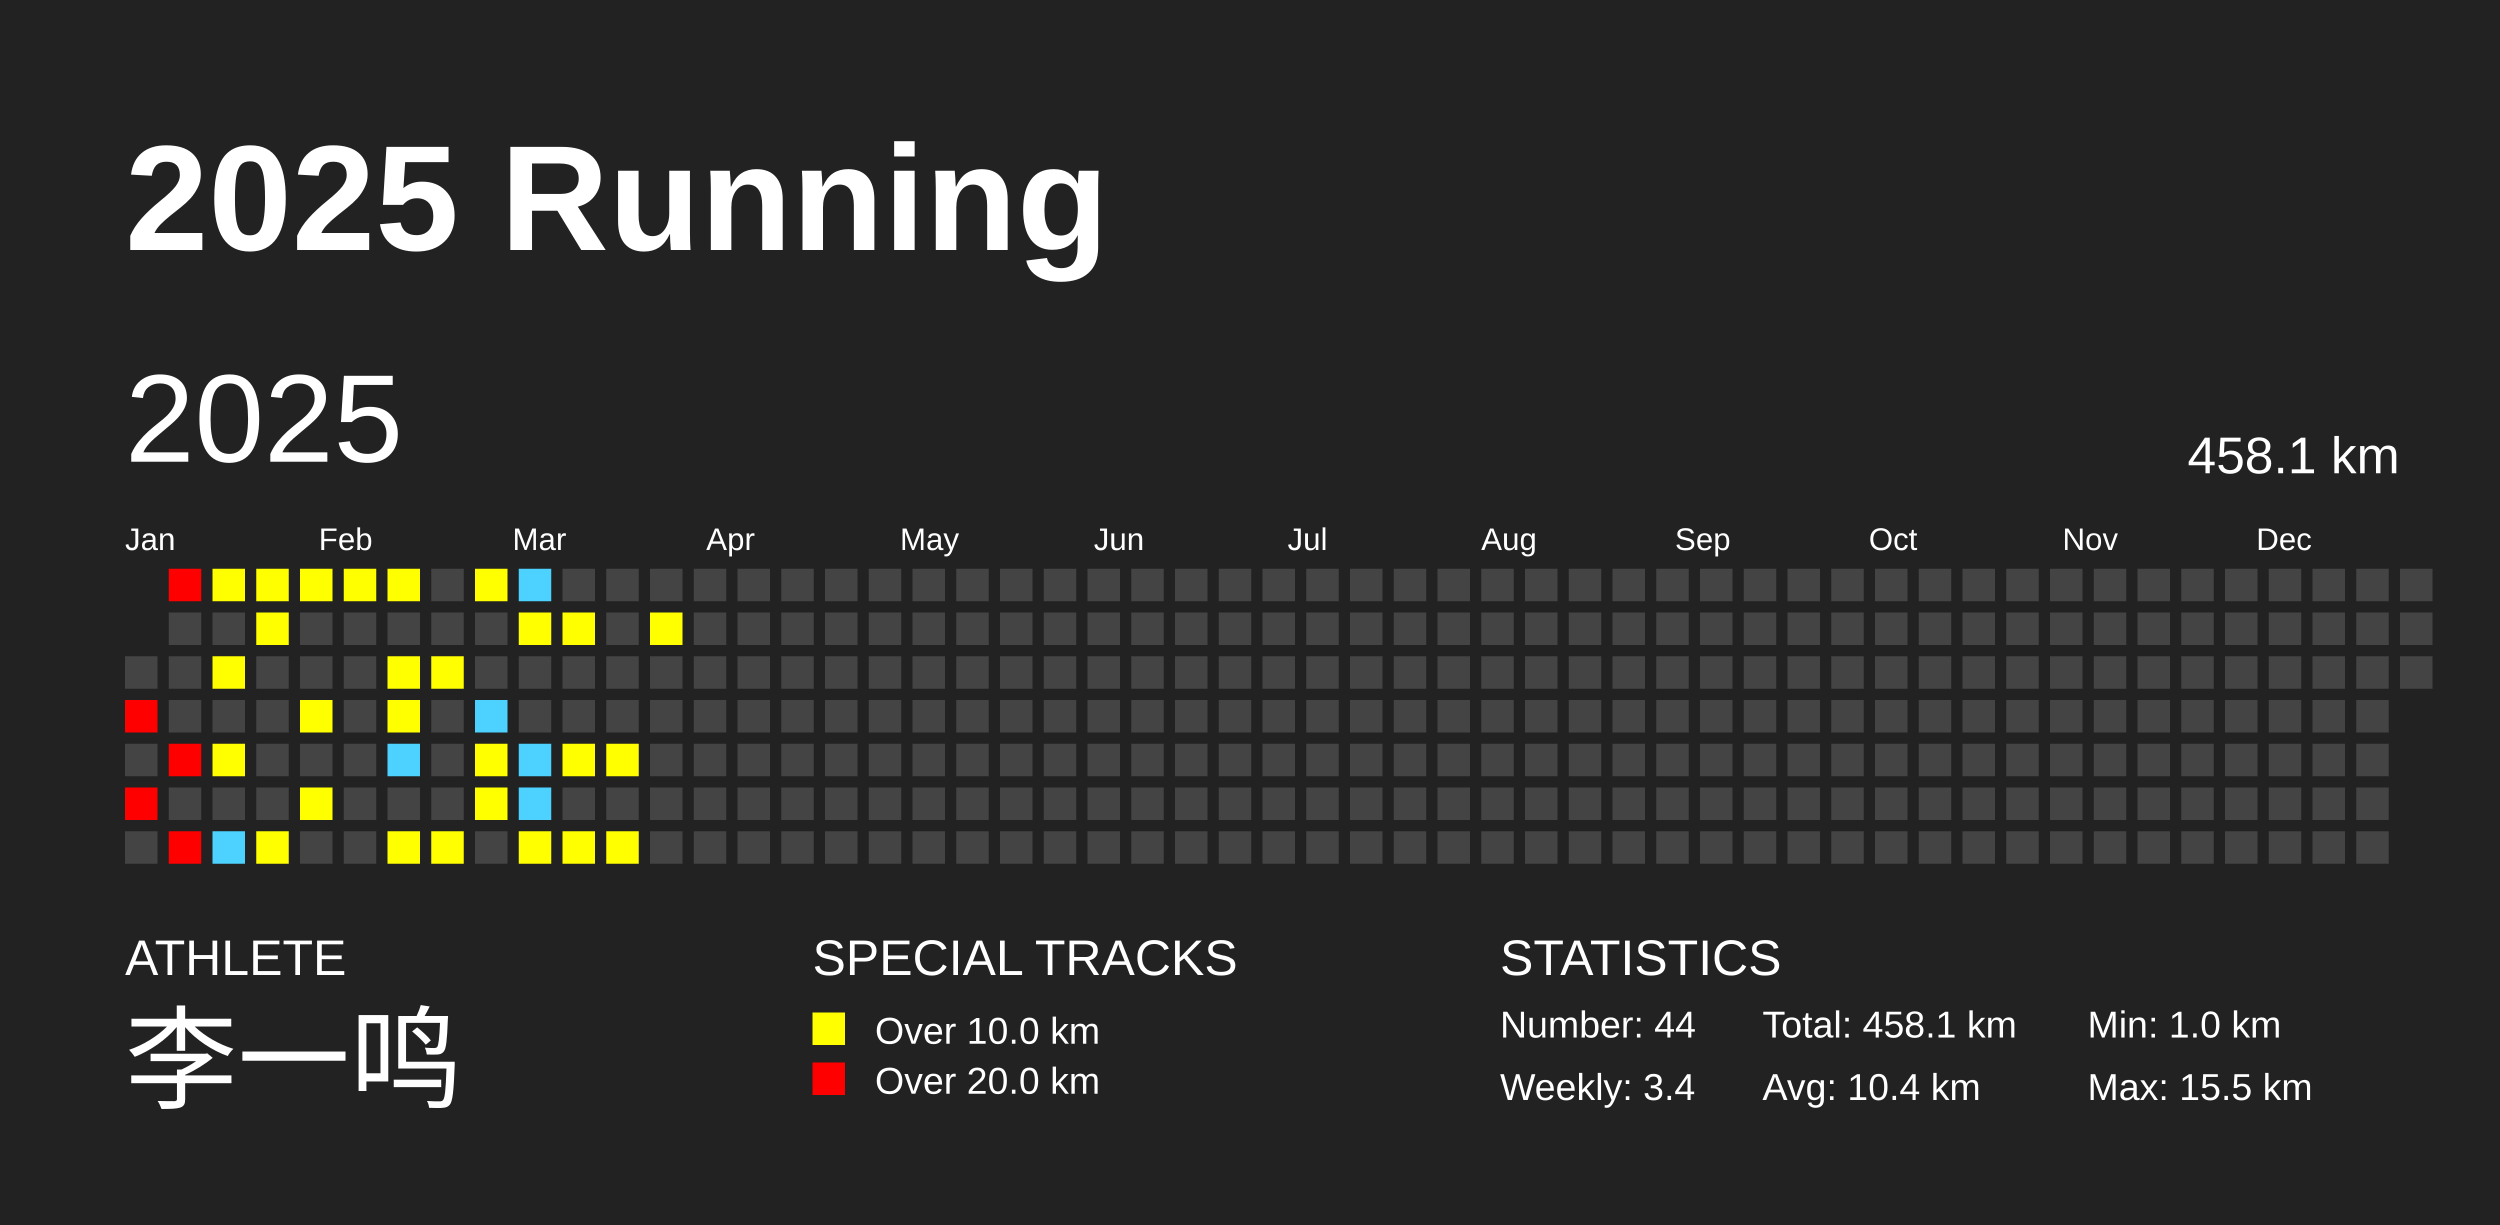
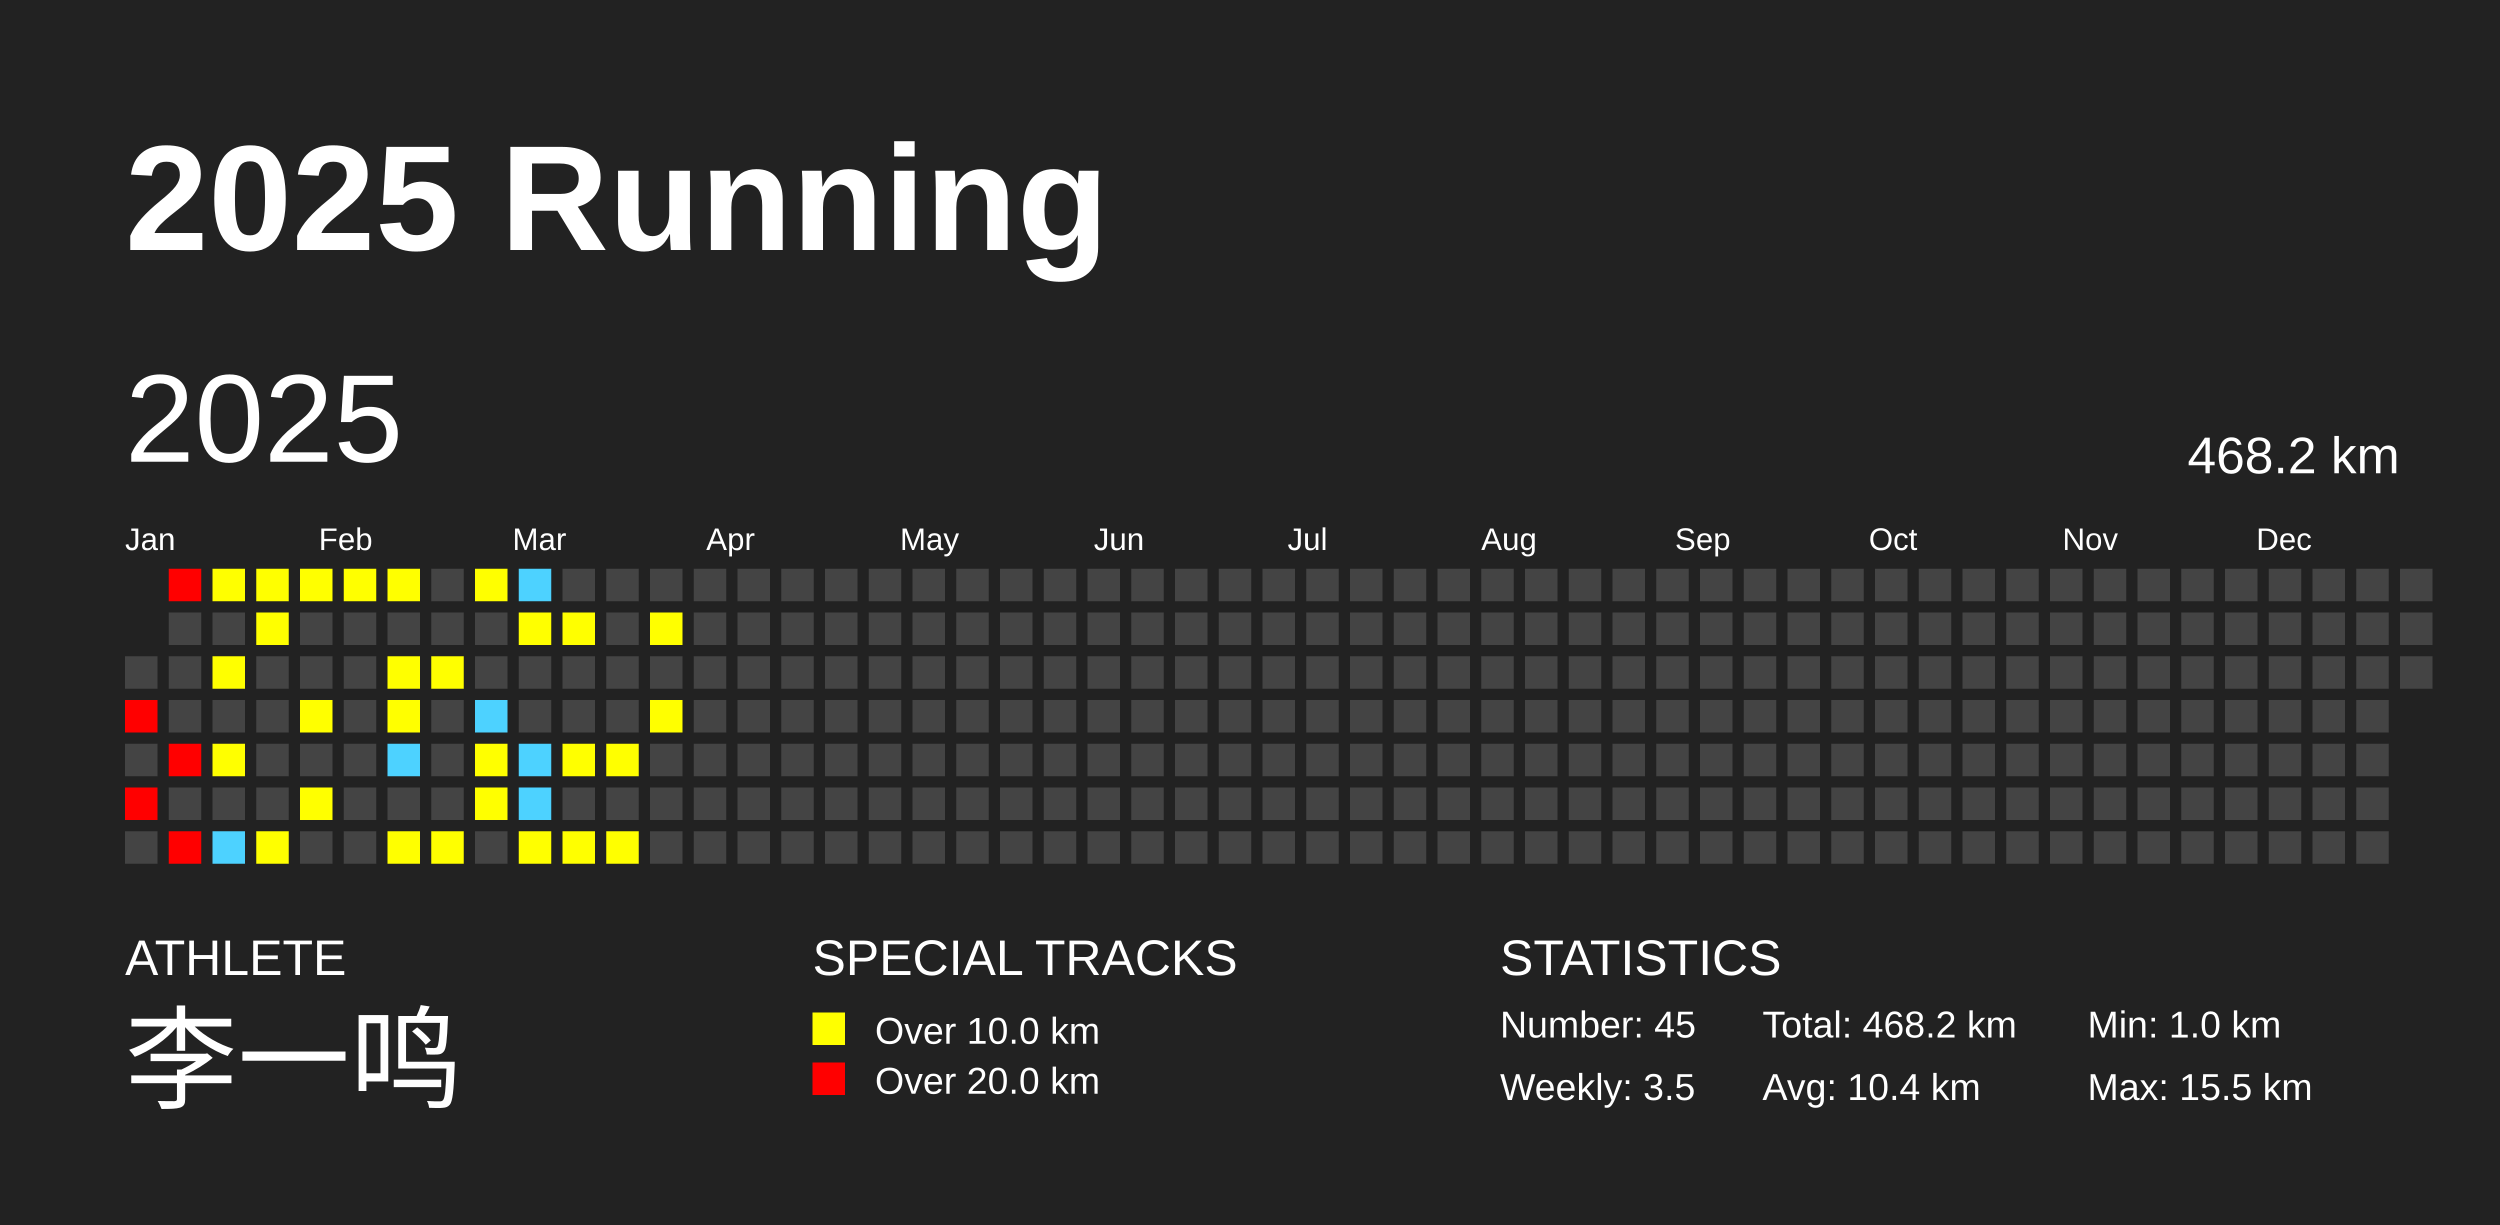
<svg xmlns="http://www.w3.org/2000/svg" baseProfile="full" height="98mm" version="1.1" viewBox="0,0,200,98" width="200mm">
  <defs />
  <rect fill="#222222" height="98" width="200" x="0" y="0" />
  <text fill="#FFFFFF" style="font-size:12px; font-family:Arial; font-weight:bold;" x="10" y="20">2025 Running</text>
  <text fill="#FFFFFF" style="font-size:4px; font-family:Arial" x="10" y="78">ATHLETE</text>
  <text fill="#FFFFFF" style="font-size:9px; font-family:Arial" x="10" y="88">李一鸣</text>
  <text fill="#FFFFFF" style="font-size:4px; font-family:Arial" x="65" y="78">SPECIAL TRACKS</text>
  <rect fill="yellow" height="2.6" width="2.6" x="65" y="81" />
  <text fill="#FFFFFF" style="font-size:3px; font-family:Arial" x="70" y="83.5">Over 10.0 km</text>
  <rect fill="red" height="2.6" width="2.6" x="65" y="85" />
  <text fill="#FFFFFF" style="font-size:3px; font-family:Arial" x="70" y="87.5">Over 20.0 km</text>
  <text fill="#FFFFFF" style="font-size:4px; font-family:Arial" x="120" y="78">STATISTICS</text>
-   <text fill="#FFFFFF" style="font-size:3px; font-family:Arial" x="120" y="83">Number: 44</text>
-   <text fill="#FFFFFF" style="font-size:3px; font-family:Arial" x="120" y="88">Weekly: 3.4</text>
-   <text fill="#FFFFFF" style="font-size:3px; font-family:Arial" x="141" y="83">Total: 458.1 km</text>
+   <text fill="#FFFFFF" style="font-size:3px; font-family:Arial" x="120" y="83">Number: 45</text>
+   <text fill="#FFFFFF" style="font-size:3px; font-family:Arial" x="120" y="88">Weekly: 3.5</text>
+   <text fill="#FFFFFF" style="font-size:3px; font-family:Arial" x="141" y="83">Total: 468.2 km</text>
  <text fill="#FFFFFF" style="font-size:3px; font-family:Arial" x="141" y="88">Avg: 10.4 km</text>
  <text fill="#FFFFFF" style="font-size:3px; font-family:Arial" x="167" y="83">Min: 1.0 km</text>
  <text fill="#FFFFFF" style="font-size:3px; font-family:Arial" x="167" y="88">Max: 15.5 km</text>
  <text dominant-baseline="hanging" fill="#FFFFFF" style="font-size:10.0px; font-family:Arial;" x="10" y="30">2025</text>
-   <text dominant-baseline="hanging" fill="#FFFFFF" style="font-size:4.125px; font-family:Arial;" x="175" y="35">458.1 km</text>
+   <text dominant-baseline="hanging" fill="#FFFFFF" style="font-size:4.125px; font-family:Arial;" x="175" y="35">468.2 km</text>
  <text fill="#FFFFFF" style="font-size:2.5px; font-family:Arial" x="10.0" y="44">Jan</text>
  <text fill="#FFFFFF" style="font-size:2.5px; font-family:Arial" x="25.5" y="44">Feb</text>
  <text fill="#FFFFFF" style="font-size:2.5px; font-family:Arial" x="41.0" y="44">Mar</text>
  <text fill="#FFFFFF" style="font-size:2.5px; font-family:Arial" x="56.5" y="44">Apr</text>
  <text fill="#FFFFFF" style="font-size:2.5px; font-family:Arial" x="72.0" y="44">May</text>
  <text fill="#FFFFFF" style="font-size:2.5px; font-family:Arial" x="87.5" y="44">Jun</text>
  <text fill="#FFFFFF" style="font-size:2.5px; font-family:Arial" x="103.0" y="44">Jul</text>
  <text fill="#FFFFFF" style="font-size:2.5px; font-family:Arial" x="118.5" y="44">Aug</text>
  <text fill="#FFFFFF" style="font-size:2.5px; font-family:Arial" x="134.0" y="44">Sep</text>
  <text fill="#FFFFFF" style="font-size:2.5px; font-family:Arial" x="149.5" y="44">Oct</text>
  <text fill="#FFFFFF" style="font-size:2.5px; font-family:Arial" x="165.0" y="44">Nov</text>
  <text fill="#FFFFFF" style="font-size:2.5px; font-family:Arial" x="180.5" y="44">Dec</text>
  <rect fill="#444444" height="2.6" width="2.6" x="10.0" y="52.5" />
  <rect fill="red" height="2.6" width="2.6" x="10.0" y="56.0" />
  <rect fill="#444444" height="2.6" width="2.6" x="10.0" y="59.5" />
  <rect fill="red" height="2.6" width="2.6" x="10.0" y="63.0" />
  <rect fill="#444444" height="2.6" width="2.6" x="10.0" y="66.5" />
  <rect fill="red" height="2.6" width="2.6" x="13.5" y="45.5" />
  <rect fill="#444444" height="2.6" width="2.6" x="13.5" y="49.0" />
  <rect fill="#444444" height="2.6" width="2.6" x="13.5" y="52.5" />
  <rect fill="#444444" height="2.6" width="2.6" x="13.5" y="56.0" />
  <rect fill="red" height="2.6" width="2.6" x="13.5" y="59.5" />
  <rect fill="#444444" height="2.6" width="2.6" x="13.5" y="63.0" />
  <rect fill="red" height="2.6" width="2.6" x="13.5" y="66.5" />
  <rect fill="yellow" height="2.6" width="2.6" x="17.0" y="45.5" />
  <rect fill="#444444" height="2.6" width="2.6" x="17.0" y="49.0" />
  <rect fill="yellow" height="2.6" width="2.6" x="17.0" y="52.5" />
  <rect fill="#444444" height="2.6" width="2.6" x="17.0" y="56.0" />
  <rect fill="yellow" height="2.6" width="2.6" x="17.0" y="59.5" />
  <rect fill="#444444" height="2.6" width="2.6" x="17.0" y="63.0" />
  <rect fill="#4DD2FF" height="2.6" width="2.6" x="17.0" y="66.5" />
  <rect fill="yellow" height="2.6" width="2.6" x="20.5" y="45.5" />
  <rect fill="yellow" height="2.6" width="2.6" x="20.5" y="49.0" />
  <rect fill="#444444" height="2.6" width="2.6" x="20.5" y="52.5" />
  <rect fill="#444444" height="2.6" width="2.6" x="20.5" y="56.0" />
  <rect fill="#444444" height="2.6" width="2.6" x="20.5" y="59.5" />
  <rect fill="#444444" height="2.6" width="2.6" x="20.5" y="63.0" />
  <rect fill="yellow" height="2.6" width="2.6" x="20.5" y="66.5" />
  <rect fill="yellow" height="2.6" width="2.6" x="24.0" y="45.5" />
  <rect fill="#444444" height="2.6" width="2.6" x="24.0" y="49.0" />
  <rect fill="#444444" height="2.6" width="2.6" x="24.0" y="52.5" />
  <rect fill="yellow" height="2.6" width="2.6" x="24.0" y="56.0" />
  <rect fill="#444444" height="2.6" width="2.6" x="24.0" y="59.5" />
  <rect fill="yellow" height="2.6" width="2.6" x="24.0" y="63.0" />
  <rect fill="#444444" height="2.6" width="2.6" x="24.0" y="66.5" />
  <rect fill="yellow" height="2.6" width="2.6" x="27.5" y="45.5" />
  <rect fill="#444444" height="2.6" width="2.6" x="27.5" y="49.0" />
  <rect fill="#444444" height="2.6" width="2.6" x="27.5" y="52.5" />
  <rect fill="#444444" height="2.6" width="2.6" x="27.5" y="56.0" />
  <rect fill="#444444" height="2.6" width="2.6" x="27.5" y="59.5" />
  <rect fill="#444444" height="2.6" width="2.6" x="27.5" y="63.0" />
  <rect fill="#444444" height="2.6" width="2.6" x="27.5" y="66.5" />
  <rect fill="yellow" height="2.6" width="2.6" x="31.0" y="45.5" />
  <rect fill="#444444" height="2.6" width="2.6" x="31.0" y="49.0" />
  <rect fill="yellow" height="2.6" width="2.6" x="31.0" y="52.5" />
  <rect fill="yellow" height="2.6" width="2.6" x="31.0" y="56.0" />
  <rect fill="#4DD2FF" height="2.6" width="2.6" x="31.0" y="59.5" />
  <rect fill="#444444" height="2.6" width="2.6" x="31.0" y="63.0" />
  <rect fill="yellow" height="2.6" width="2.6" x="31.0" y="66.5" />
  <rect fill="#444444" height="2.6" width="2.6" x="34.5" y="45.5" />
  <rect fill="#444444" height="2.6" width="2.6" x="34.5" y="49.0" />
  <rect fill="yellow" height="2.6" width="2.6" x="34.5" y="52.5" />
  <rect fill="#444444" height="2.6" width="2.6" x="34.5" y="56.0" />
  <rect fill="#444444" height="2.6" width="2.6" x="34.5" y="59.5" />
  <rect fill="#444444" height="2.6" width="2.6" x="34.5" y="63.0" />
  <rect fill="yellow" height="2.6" width="2.6" x="34.5" y="66.5" />
  <rect fill="yellow" height="2.6" width="2.6" x="38.0" y="45.5" />
  <rect fill="#444444" height="2.6" width="2.6" x="38.0" y="49.0" />
  <rect fill="#444444" height="2.6" width="2.6" x="38.0" y="52.5" />
  <rect fill="#4DD2FF" height="2.6" width="2.6" x="38.0" y="56.0" />
  <rect fill="yellow" height="2.6" width="2.6" x="38.0" y="59.5" />
  <rect fill="yellow" height="2.6" width="2.6" x="38.0" y="63.0" />
  <rect fill="#444444" height="2.6" width="2.6" x="38.0" y="66.5" />
  <rect fill="#4DD2FF" height="2.6" width="2.6" x="41.5" y="45.5" />
  <rect fill="yellow" height="2.6" width="2.6" x="41.5" y="49.0" />
  <rect fill="#444444" height="2.6" width="2.6" x="41.5" y="52.5" />
  <rect fill="#444444" height="2.6" width="2.6" x="41.5" y="56.0" />
  <rect fill="#4DD2FF" height="2.6" width="2.6" x="41.5" y="59.5" />
  <rect fill="#4DD2FF" height="2.6" width="2.6" x="41.5" y="63.0" />
  <rect fill="yellow" height="2.6" width="2.6" x="41.5" y="66.5" />
  <rect fill="#444444" height="2.6" width="2.6" x="45.0" y="45.5" />
  <rect fill="yellow" height="2.6" width="2.6" x="45.0" y="49.0" />
  <rect fill="#444444" height="2.6" width="2.6" x="45.0" y="52.5" />
  <rect fill="#444444" height="2.6" width="2.6" x="45.0" y="56.0" />
  <rect fill="yellow" height="2.6" width="2.6" x="45.0" y="59.5" />
  <rect fill="#444444" height="2.6" width="2.6" x="45.0" y="63.0" />
  <rect fill="yellow" height="2.6" width="2.6" x="45.0" y="66.5" />
  <rect fill="#444444" height="2.6" width="2.6" x="48.5" y="45.5" />
  <rect fill="#444444" height="2.6" width="2.6" x="48.5" y="49.0" />
  <rect fill="#444444" height="2.6" width="2.6" x="48.5" y="52.5" />
  <rect fill="#444444" height="2.6" width="2.6" x="48.5" y="56.0" />
  <rect fill="yellow" height="2.6" width="2.6" x="48.5" y="59.5" />
  <rect fill="#444444" height="2.6" width="2.6" x="48.5" y="63.0" />
  <rect fill="yellow" height="2.6" width="2.6" x="48.5" y="66.5" />
  <rect fill="#444444" height="2.6" width="2.6" x="52.0" y="45.5" />
  <rect fill="yellow" height="2.6" width="2.6" x="52.0" y="49.0" />
  <rect fill="#444444" height="2.6" width="2.6" x="52.0" y="52.5" />
-   <rect fill="#444444" height="2.6" width="2.6" x="52.0" y="56.0" />
+   <rect fill="yellow" height="2.6" width="2.6" x="52.0" y="56.0" />
  <rect fill="#444444" height="2.6" width="2.6" x="52.0" y="59.5" />
  <rect fill="#444444" height="2.6" width="2.6" x="52.0" y="63.0" />
  <rect fill="#444444" height="2.6" width="2.6" x="52.0" y="66.5" />
  <rect fill="#444444" height="2.6" width="2.6" x="55.5" y="45.5" />
  <rect fill="#444444" height="2.6" width="2.6" x="55.5" y="49.0" />
  <rect fill="#444444" height="2.6" width="2.6" x="55.5" y="52.5" />
  <rect fill="#444444" height="2.6" width="2.6" x="55.5" y="56.0" />
  <rect fill="#444444" height="2.6" width="2.6" x="55.5" y="59.5" />
  <rect fill="#444444" height="2.6" width="2.6" x="55.5" y="63.0" />
  <rect fill="#444444" height="2.6" width="2.6" x="55.5" y="66.5" />
  <rect fill="#444444" height="2.6" width="2.6" x="59.0" y="45.5" />
  <rect fill="#444444" height="2.6" width="2.6" x="59.0" y="49.0" />
  <rect fill="#444444" height="2.6" width="2.6" x="59.0" y="52.5" />
  <rect fill="#444444" height="2.6" width="2.6" x="59.0" y="56.0" />
  <rect fill="#444444" height="2.6" width="2.6" x="59.0" y="59.5" />
  <rect fill="#444444" height="2.6" width="2.6" x="59.0" y="63.0" />
  <rect fill="#444444" height="2.6" width="2.6" x="59.0" y="66.5" />
  <rect fill="#444444" height="2.6" width="2.6" x="62.5" y="45.5" />
  <rect fill="#444444" height="2.6" width="2.6" x="62.5" y="49.0" />
  <rect fill="#444444" height="2.6" width="2.6" x="62.5" y="52.5" />
  <rect fill="#444444" height="2.6" width="2.6" x="62.5" y="56.0" />
  <rect fill="#444444" height="2.6" width="2.6" x="62.5" y="59.5" />
  <rect fill="#444444" height="2.6" width="2.6" x="62.5" y="63.0" />
  <rect fill="#444444" height="2.6" width="2.6" x="62.5" y="66.5" />
  <rect fill="#444444" height="2.6" width="2.6" x="66.0" y="45.5" />
  <rect fill="#444444" height="2.6" width="2.6" x="66.0" y="49.0" />
  <rect fill="#444444" height="2.6" width="2.6" x="66.0" y="52.5" />
  <rect fill="#444444" height="2.6" width="2.6" x="66.0" y="56.0" />
  <rect fill="#444444" height="2.6" width="2.6" x="66.0" y="59.5" />
  <rect fill="#444444" height="2.6" width="2.6" x="66.0" y="63.0" />
  <rect fill="#444444" height="2.6" width="2.6" x="66.0" y="66.5" />
  <rect fill="#444444" height="2.6" width="2.6" x="69.5" y="45.5" />
  <rect fill="#444444" height="2.6" width="2.6" x="69.5" y="49.0" />
  <rect fill="#444444" height="2.6" width="2.6" x="69.5" y="52.5" />
  <rect fill="#444444" height="2.6" width="2.6" x="69.5" y="56.0" />
  <rect fill="#444444" height="2.6" width="2.6" x="69.5" y="59.5" />
  <rect fill="#444444" height="2.6" width="2.6" x="69.5" y="63.0" />
  <rect fill="#444444" height="2.6" width="2.6" x="69.5" y="66.5" />
  <rect fill="#444444" height="2.6" width="2.6" x="73.0" y="45.5" />
  <rect fill="#444444" height="2.6" width="2.6" x="73.0" y="49.0" />
  <rect fill="#444444" height="2.6" width="2.6" x="73.0" y="52.5" />
  <rect fill="#444444" height="2.6" width="2.6" x="73.0" y="56.0" />
  <rect fill="#444444" height="2.6" width="2.6" x="73.0" y="59.5" />
  <rect fill="#444444" height="2.6" width="2.6" x="73.0" y="63.0" />
  <rect fill="#444444" height="2.6" width="2.6" x="73.0" y="66.5" />
  <rect fill="#444444" height="2.6" width="2.6" x="76.5" y="45.5" />
  <rect fill="#444444" height="2.6" width="2.6" x="76.5" y="49.0" />
  <rect fill="#444444" height="2.6" width="2.6" x="76.5" y="52.5" />
  <rect fill="#444444" height="2.6" width="2.6" x="76.5" y="56.0" />
  <rect fill="#444444" height="2.6" width="2.6" x="76.5" y="59.5" />
  <rect fill="#444444" height="2.6" width="2.6" x="76.5" y="63.0" />
  <rect fill="#444444" height="2.6" width="2.6" x="76.5" y="66.5" />
  <rect fill="#444444" height="2.6" width="2.6" x="80.0" y="45.5" />
  <rect fill="#444444" height="2.6" width="2.6" x="80.0" y="49.0" />
  <rect fill="#444444" height="2.6" width="2.6" x="80.0" y="52.5" />
  <rect fill="#444444" height="2.6" width="2.6" x="80.0" y="56.0" />
  <rect fill="#444444" height="2.6" width="2.6" x="80.0" y="59.5" />
  <rect fill="#444444" height="2.6" width="2.6" x="80.0" y="63.0" />
  <rect fill="#444444" height="2.6" width="2.6" x="80.0" y="66.5" />
  <rect fill="#444444" height="2.6" width="2.6" x="83.5" y="45.5" />
  <rect fill="#444444" height="2.6" width="2.6" x="83.5" y="49.0" />
  <rect fill="#444444" height="2.6" width="2.6" x="83.5" y="52.5" />
  <rect fill="#444444" height="2.6" width="2.6" x="83.5" y="56.0" />
  <rect fill="#444444" height="2.6" width="2.6" x="83.5" y="59.5" />
  <rect fill="#444444" height="2.6" width="2.6" x="83.5" y="63.0" />
  <rect fill="#444444" height="2.6" width="2.6" x="83.5" y="66.5" />
  <rect fill="#444444" height="2.6" width="2.6" x="87.0" y="45.5" />
  <rect fill="#444444" height="2.6" width="2.6" x="87.0" y="49.0" />
  <rect fill="#444444" height="2.6" width="2.6" x="87.0" y="52.5" />
  <rect fill="#444444" height="2.6" width="2.6" x="87.0" y="56.0" />
  <rect fill="#444444" height="2.6" width="2.6" x="87.0" y="59.5" />
  <rect fill="#444444" height="2.6" width="2.6" x="87.0" y="63.0" />
  <rect fill="#444444" height="2.6" width="2.6" x="87.0" y="66.5" />
  <rect fill="#444444" height="2.6" width="2.6" x="90.5" y="45.5" />
  <rect fill="#444444" height="2.6" width="2.6" x="90.5" y="49.0" />
  <rect fill="#444444" height="2.6" width="2.6" x="90.5" y="52.5" />
  <rect fill="#444444" height="2.6" width="2.6" x="90.5" y="56.0" />
  <rect fill="#444444" height="2.6" width="2.6" x="90.5" y="59.5" />
  <rect fill="#444444" height="2.6" width="2.6" x="90.5" y="63.0" />
  <rect fill="#444444" height="2.6" width="2.6" x="90.5" y="66.5" />
  <rect fill="#444444" height="2.6" width="2.6" x="94.0" y="45.5" />
  <rect fill="#444444" height="2.6" width="2.6" x="94.0" y="49.0" />
  <rect fill="#444444" height="2.6" width="2.6" x="94.0" y="52.5" />
  <rect fill="#444444" height="2.6" width="2.6" x="94.0" y="56.0" />
  <rect fill="#444444" height="2.6" width="2.6" x="94.0" y="59.5" />
  <rect fill="#444444" height="2.6" width="2.6" x="94.0" y="63.0" />
  <rect fill="#444444" height="2.6" width="2.6" x="94.0" y="66.5" />
  <rect fill="#444444" height="2.6" width="2.6" x="97.5" y="45.5" />
  <rect fill="#444444" height="2.6" width="2.6" x="97.5" y="49.0" />
  <rect fill="#444444" height="2.6" width="2.6" x="97.5" y="52.5" />
  <rect fill="#444444" height="2.6" width="2.6" x="97.5" y="56.0" />
  <rect fill="#444444" height="2.6" width="2.6" x="97.5" y="59.5" />
  <rect fill="#444444" height="2.6" width="2.6" x="97.5" y="63.0" />
  <rect fill="#444444" height="2.6" width="2.6" x="97.5" y="66.5" />
  <rect fill="#444444" height="2.6" width="2.6" x="101.0" y="45.5" />
  <rect fill="#444444" height="2.6" width="2.6" x="101.0" y="49.0" />
  <rect fill="#444444" height="2.6" width="2.6" x="101.0" y="52.5" />
  <rect fill="#444444" height="2.6" width="2.6" x="101.0" y="56.0" />
  <rect fill="#444444" height="2.6" width="2.6" x="101.0" y="59.5" />
  <rect fill="#444444" height="2.6" width="2.6" x="101.0" y="63.0" />
  <rect fill="#444444" height="2.6" width="2.6" x="101.0" y="66.5" />
  <rect fill="#444444" height="2.6" width="2.6" x="104.5" y="45.5" />
  <rect fill="#444444" height="2.6" width="2.6" x="104.5" y="49.0" />
  <rect fill="#444444" height="2.6" width="2.6" x="104.5" y="52.5" />
  <rect fill="#444444" height="2.6" width="2.6" x="104.5" y="56.0" />
  <rect fill="#444444" height="2.6" width="2.6" x="104.5" y="59.5" />
  <rect fill="#444444" height="2.6" width="2.6" x="104.5" y="63.0" />
  <rect fill="#444444" height="2.6" width="2.6" x="104.5" y="66.5" />
  <rect fill="#444444" height="2.6" width="2.6" x="108.0" y="45.5" />
  <rect fill="#444444" height="2.6" width="2.6" x="108.0" y="49.0" />
  <rect fill="#444444" height="2.6" width="2.6" x="108.0" y="52.5" />
  <rect fill="#444444" height="2.6" width="2.6" x="108.0" y="56.0" />
  <rect fill="#444444" height="2.6" width="2.6" x="108.0" y="59.5" />
  <rect fill="#444444" height="2.6" width="2.6" x="108.0" y="63.0" />
  <rect fill="#444444" height="2.6" width="2.6" x="108.0" y="66.5" />
  <rect fill="#444444" height="2.6" width="2.6" x="111.5" y="45.5" />
  <rect fill="#444444" height="2.6" width="2.6" x="111.5" y="49.0" />
  <rect fill="#444444" height="2.6" width="2.6" x="111.5" y="52.5" />
  <rect fill="#444444" height="2.6" width="2.6" x="111.5" y="56.0" />
  <rect fill="#444444" height="2.6" width="2.6" x="111.5" y="59.5" />
  <rect fill="#444444" height="2.6" width="2.6" x="111.5" y="63.0" />
  <rect fill="#444444" height="2.6" width="2.6" x="111.5" y="66.5" />
  <rect fill="#444444" height="2.6" width="2.6" x="115.0" y="45.5" />
  <rect fill="#444444" height="2.6" width="2.6" x="115.0" y="49.0" />
  <rect fill="#444444" height="2.6" width="2.6" x="115.0" y="52.5" />
  <rect fill="#444444" height="2.6" width="2.6" x="115.0" y="56.0" />
  <rect fill="#444444" height="2.6" width="2.6" x="115.0" y="59.5" />
  <rect fill="#444444" height="2.6" width="2.6" x="115.0" y="63.0" />
  <rect fill="#444444" height="2.6" width="2.6" x="115.0" y="66.5" />
  <rect fill="#444444" height="2.6" width="2.6" x="118.5" y="45.5" />
  <rect fill="#444444" height="2.6" width="2.6" x="118.5" y="49.0" />
  <rect fill="#444444" height="2.6" width="2.6" x="118.5" y="52.5" />
  <rect fill="#444444" height="2.6" width="2.6" x="118.5" y="56.0" />
  <rect fill="#444444" height="2.6" width="2.6" x="118.5" y="59.5" />
  <rect fill="#444444" height="2.6" width="2.6" x="118.5" y="63.0" />
  <rect fill="#444444" height="2.6" width="2.6" x="118.5" y="66.5" />
  <rect fill="#444444" height="2.6" width="2.6" x="122.0" y="45.5" />
  <rect fill="#444444" height="2.6" width="2.6" x="122.0" y="49.0" />
  <rect fill="#444444" height="2.6" width="2.6" x="122.0" y="52.5" />
  <rect fill="#444444" height="2.6" width="2.6" x="122.0" y="56.0" />
  <rect fill="#444444" height="2.6" width="2.6" x="122.0" y="59.5" />
  <rect fill="#444444" height="2.6" width="2.6" x="122.0" y="63.0" />
  <rect fill="#444444" height="2.6" width="2.6" x="122.0" y="66.5" />
  <rect fill="#444444" height="2.6" width="2.6" x="125.5" y="45.5" />
  <rect fill="#444444" height="2.6" width="2.6" x="125.5" y="49.0" />
  <rect fill="#444444" height="2.6" width="2.6" x="125.5" y="52.5" />
  <rect fill="#444444" height="2.6" width="2.6" x="125.5" y="56.0" />
  <rect fill="#444444" height="2.6" width="2.6" x="125.5" y="59.5" />
  <rect fill="#444444" height="2.6" width="2.6" x="125.5" y="63.0" />
  <rect fill="#444444" height="2.6" width="2.6" x="125.5" y="66.5" />
  <rect fill="#444444" height="2.6" width="2.6" x="129.0" y="45.5" />
  <rect fill="#444444" height="2.6" width="2.6" x="129.0" y="49.0" />
  <rect fill="#444444" height="2.6" width="2.6" x="129.0" y="52.5" />
  <rect fill="#444444" height="2.6" width="2.6" x="129.0" y="56.0" />
  <rect fill="#444444" height="2.6" width="2.6" x="129.0" y="59.5" />
  <rect fill="#444444" height="2.6" width="2.6" x="129.0" y="63.0" />
  <rect fill="#444444" height="2.6" width="2.6" x="129.0" y="66.5" />
  <rect fill="#444444" height="2.6" width="2.6" x="132.5" y="45.5" />
  <rect fill="#444444" height="2.6" width="2.6" x="132.5" y="49.0" />
  <rect fill="#444444" height="2.6" width="2.6" x="132.5" y="52.5" />
  <rect fill="#444444" height="2.6" width="2.6" x="132.5" y="56.0" />
  <rect fill="#444444" height="2.6" width="2.6" x="132.5" y="59.5" />
  <rect fill="#444444" height="2.6" width="2.6" x="132.5" y="63.0" />
  <rect fill="#444444" height="2.6" width="2.6" x="132.5" y="66.5" />
  <rect fill="#444444" height="2.6" width="2.6" x="136.0" y="45.5" />
  <rect fill="#444444" height="2.6" width="2.6" x="136.0" y="49.0" />
  <rect fill="#444444" height="2.6" width="2.6" x="136.0" y="52.5" />
  <rect fill="#444444" height="2.6" width="2.6" x="136.0" y="56.0" />
  <rect fill="#444444" height="2.6" width="2.6" x="136.0" y="59.5" />
  <rect fill="#444444" height="2.6" width="2.6" x="136.0" y="63.0" />
  <rect fill="#444444" height="2.6" width="2.6" x="136.0" y="66.5" />
  <rect fill="#444444" height="2.6" width="2.6" x="139.5" y="45.5" />
  <rect fill="#444444" height="2.6" width="2.6" x="139.5" y="49.0" />
  <rect fill="#444444" height="2.6" width="2.6" x="139.5" y="52.5" />
  <rect fill="#444444" height="2.6" width="2.6" x="139.5" y="56.0" />
  <rect fill="#444444" height="2.6" width="2.6" x="139.5" y="59.5" />
  <rect fill="#444444" height="2.6" width="2.6" x="139.5" y="63.0" />
  <rect fill="#444444" height="2.6" width="2.6" x="139.5" y="66.5" />
  <rect fill="#444444" height="2.6" width="2.6" x="143.0" y="45.5" />
  <rect fill="#444444" height="2.6" width="2.6" x="143.0" y="49.0" />
  <rect fill="#444444" height="2.6" width="2.6" x="143.0" y="52.5" />
  <rect fill="#444444" height="2.6" width="2.6" x="143.0" y="56.0" />
  <rect fill="#444444" height="2.6" width="2.6" x="143.0" y="59.5" />
  <rect fill="#444444" height="2.6" width="2.6" x="143.0" y="63.0" />
  <rect fill="#444444" height="2.6" width="2.6" x="143.0" y="66.5" />
  <rect fill="#444444" height="2.6" width="2.6" x="146.5" y="45.5" />
  <rect fill="#444444" height="2.6" width="2.6" x="146.5" y="49.0" />
  <rect fill="#444444" height="2.6" width="2.6" x="146.5" y="52.5" />
  <rect fill="#444444" height="2.6" width="2.6" x="146.5" y="56.0" />
  <rect fill="#444444" height="2.6" width="2.6" x="146.5" y="59.5" />
  <rect fill="#444444" height="2.6" width="2.6" x="146.5" y="63.0" />
  <rect fill="#444444" height="2.6" width="2.6" x="146.5" y="66.5" />
  <rect fill="#444444" height="2.6" width="2.6" x="150.0" y="45.5" />
  <rect fill="#444444" height="2.6" width="2.6" x="150.0" y="49.0" />
  <rect fill="#444444" height="2.6" width="2.6" x="150.0" y="52.5" />
  <rect fill="#444444" height="2.6" width="2.6" x="150.0" y="56.0" />
  <rect fill="#444444" height="2.6" width="2.6" x="150.0" y="59.5" />
  <rect fill="#444444" height="2.6" width="2.6" x="150.0" y="63.0" />
  <rect fill="#444444" height="2.6" width="2.6" x="150.0" y="66.5" />
  <rect fill="#444444" height="2.6" width="2.6" x="153.5" y="45.5" />
  <rect fill="#444444" height="2.6" width="2.6" x="153.5" y="49.0" />
  <rect fill="#444444" height="2.6" width="2.6" x="153.5" y="52.5" />
  <rect fill="#444444" height="2.6" width="2.6" x="153.5" y="56.0" />
  <rect fill="#444444" height="2.6" width="2.6" x="153.5" y="59.5" />
  <rect fill="#444444" height="2.6" width="2.6" x="153.5" y="63.0" />
  <rect fill="#444444" height="2.6" width="2.6" x="153.5" y="66.5" />
  <rect fill="#444444" height="2.6" width="2.6" x="157.0" y="45.5" />
  <rect fill="#444444" height="2.6" width="2.6" x="157.0" y="49.0" />
  <rect fill="#444444" height="2.6" width="2.6" x="157.0" y="52.5" />
  <rect fill="#444444" height="2.6" width="2.6" x="157.0" y="56.0" />
  <rect fill="#444444" height="2.6" width="2.6" x="157.0" y="59.5" />
  <rect fill="#444444" height="2.6" width="2.6" x="157.0" y="63.0" />
  <rect fill="#444444" height="2.6" width="2.6" x="157.0" y="66.5" />
  <rect fill="#444444" height="2.6" width="2.6" x="160.5" y="45.5" />
  <rect fill="#444444" height="2.6" width="2.6" x="160.5" y="49.0" />
  <rect fill="#444444" height="2.6" width="2.6" x="160.5" y="52.5" />
  <rect fill="#444444" height="2.6" width="2.6" x="160.5" y="56.0" />
  <rect fill="#444444" height="2.6" width="2.6" x="160.5" y="59.5" />
  <rect fill="#444444" height="2.6" width="2.6" x="160.5" y="63.0" />
  <rect fill="#444444" height="2.6" width="2.6" x="160.5" y="66.5" />
  <rect fill="#444444" height="2.6" width="2.6" x="164.0" y="45.5" />
  <rect fill="#444444" height="2.6" width="2.6" x="164.0" y="49.0" />
  <rect fill="#444444" height="2.6" width="2.6" x="164.0" y="52.5" />
  <rect fill="#444444" height="2.6" width="2.6" x="164.0" y="56.0" />
  <rect fill="#444444" height="2.6" width="2.6" x="164.0" y="59.5" />
  <rect fill="#444444" height="2.6" width="2.6" x="164.0" y="63.0" />
  <rect fill="#444444" height="2.6" width="2.6" x="164.0" y="66.5" />
  <rect fill="#444444" height="2.6" width="2.6" x="167.5" y="45.5" />
  <rect fill="#444444" height="2.6" width="2.6" x="167.5" y="49.0" />
  <rect fill="#444444" height="2.6" width="2.6" x="167.5" y="52.5" />
  <rect fill="#444444" height="2.6" width="2.6" x="167.5" y="56.0" />
  <rect fill="#444444" height="2.6" width="2.6" x="167.5" y="59.5" />
  <rect fill="#444444" height="2.6" width="2.6" x="167.5" y="63.0" />
  <rect fill="#444444" height="2.6" width="2.6" x="167.5" y="66.5" />
  <rect fill="#444444" height="2.6" width="2.6" x="171.0" y="45.5" />
  <rect fill="#444444" height="2.6" width="2.6" x="171.0" y="49.0" />
  <rect fill="#444444" height="2.6" width="2.6" x="171.0" y="52.5" />
  <rect fill="#444444" height="2.6" width="2.6" x="171.0" y="56.0" />
  <rect fill="#444444" height="2.6" width="2.6" x="171.0" y="59.5" />
  <rect fill="#444444" height="2.6" width="2.6" x="171.0" y="63.0" />
  <rect fill="#444444" height="2.6" width="2.6" x="171.0" y="66.5" />
  <rect fill="#444444" height="2.6" width="2.6" x="174.5" y="45.5" />
  <rect fill="#444444" height="2.6" width="2.6" x="174.5" y="49.0" />
  <rect fill="#444444" height="2.6" width="2.6" x="174.5" y="52.5" />
  <rect fill="#444444" height="2.6" width="2.6" x="174.5" y="56.0" />
  <rect fill="#444444" height="2.6" width="2.6" x="174.5" y="59.5" />
  <rect fill="#444444" height="2.6" width="2.6" x="174.5" y="63.0" />
  <rect fill="#444444" height="2.6" width="2.6" x="174.5" y="66.5" />
  <rect fill="#444444" height="2.6" width="2.6" x="178.0" y="45.5" />
  <rect fill="#444444" height="2.6" width="2.6" x="178.0" y="49.0" />
  <rect fill="#444444" height="2.6" width="2.6" x="178.0" y="52.5" />
  <rect fill="#444444" height="2.6" width="2.6" x="178.0" y="56.0" />
  <rect fill="#444444" height="2.6" width="2.6" x="178.0" y="59.5" />
  <rect fill="#444444" height="2.6" width="2.6" x="178.0" y="63.0" />
  <rect fill="#444444" height="2.6" width="2.6" x="178.0" y="66.5" />
  <rect fill="#444444" height="2.6" width="2.6" x="181.5" y="45.5" />
  <rect fill="#444444" height="2.6" width="2.6" x="181.5" y="49.0" />
  <rect fill="#444444" height="2.6" width="2.6" x="181.5" y="52.5" />
  <rect fill="#444444" height="2.6" width="2.6" x="181.5" y="56.0" />
  <rect fill="#444444" height="2.6" width="2.6" x="181.5" y="59.5" />
  <rect fill="#444444" height="2.6" width="2.6" x="181.5" y="63.0" />
  <rect fill="#444444" height="2.6" width="2.6" x="181.5" y="66.5" />
  <rect fill="#444444" height="2.6" width="2.6" x="185.0" y="45.5" />
  <rect fill="#444444" height="2.6" width="2.6" x="185.0" y="49.0" />
  <rect fill="#444444" height="2.6" width="2.6" x="185.0" y="52.5" />
  <rect fill="#444444" height="2.6" width="2.6" x="185.0" y="56.0" />
  <rect fill="#444444" height="2.6" width="2.6" x="185.0" y="59.5" />
  <rect fill="#444444" height="2.6" width="2.6" x="185.0" y="63.0" />
  <rect fill="#444444" height="2.6" width="2.6" x="185.0" y="66.5" />
  <rect fill="#444444" height="2.6" width="2.6" x="188.5" y="45.5" />
  <rect fill="#444444" height="2.6" width="2.6" x="188.5" y="49.0" />
  <rect fill="#444444" height="2.6" width="2.6" x="188.5" y="52.5" />
  <rect fill="#444444" height="2.6" width="2.6" x="188.5" y="56.0" />
  <rect fill="#444444" height="2.6" width="2.6" x="188.5" y="59.5" />
  <rect fill="#444444" height="2.6" width="2.6" x="188.5" y="63.0" />
  <rect fill="#444444" height="2.6" width="2.6" x="188.5" y="66.5" />
  <rect fill="#444444" height="2.6" width="2.6" x="192.0" y="45.5" />
  <rect fill="#444444" height="2.6" width="2.6" x="192.0" y="49.0" />
  <rect fill="#444444" height="2.6" width="2.6" x="192.0" y="52.5" />
</svg>
